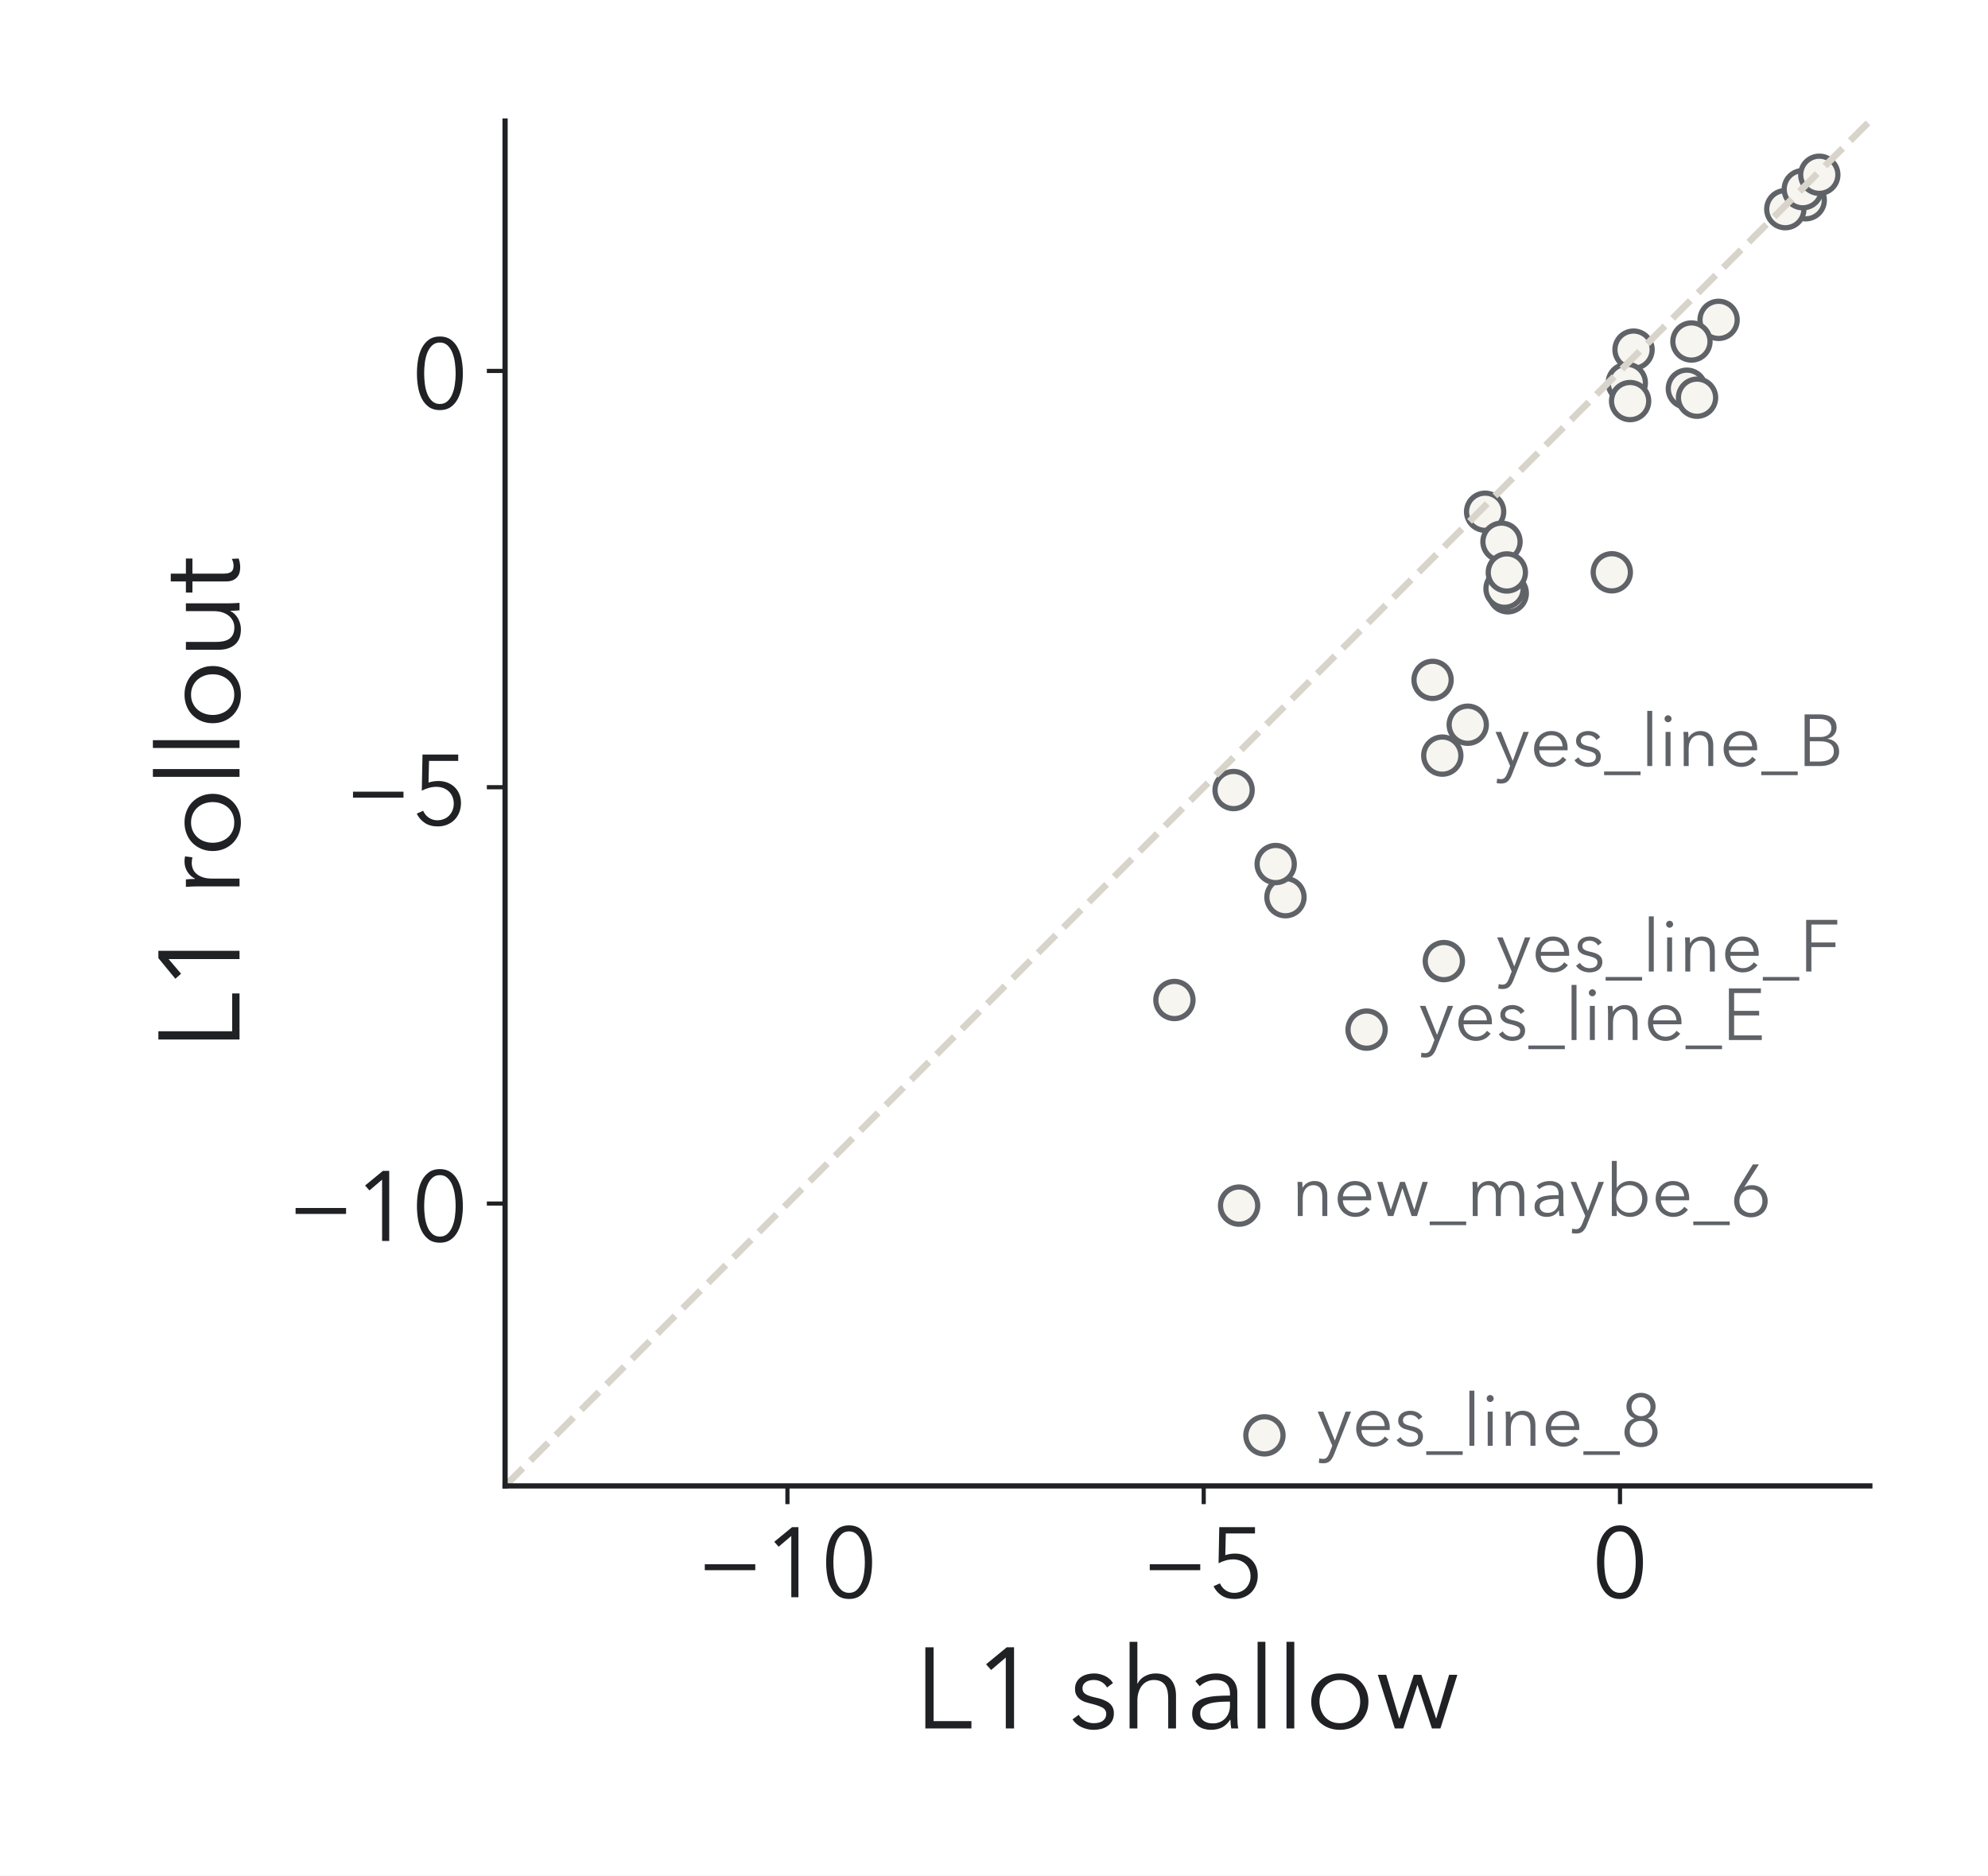
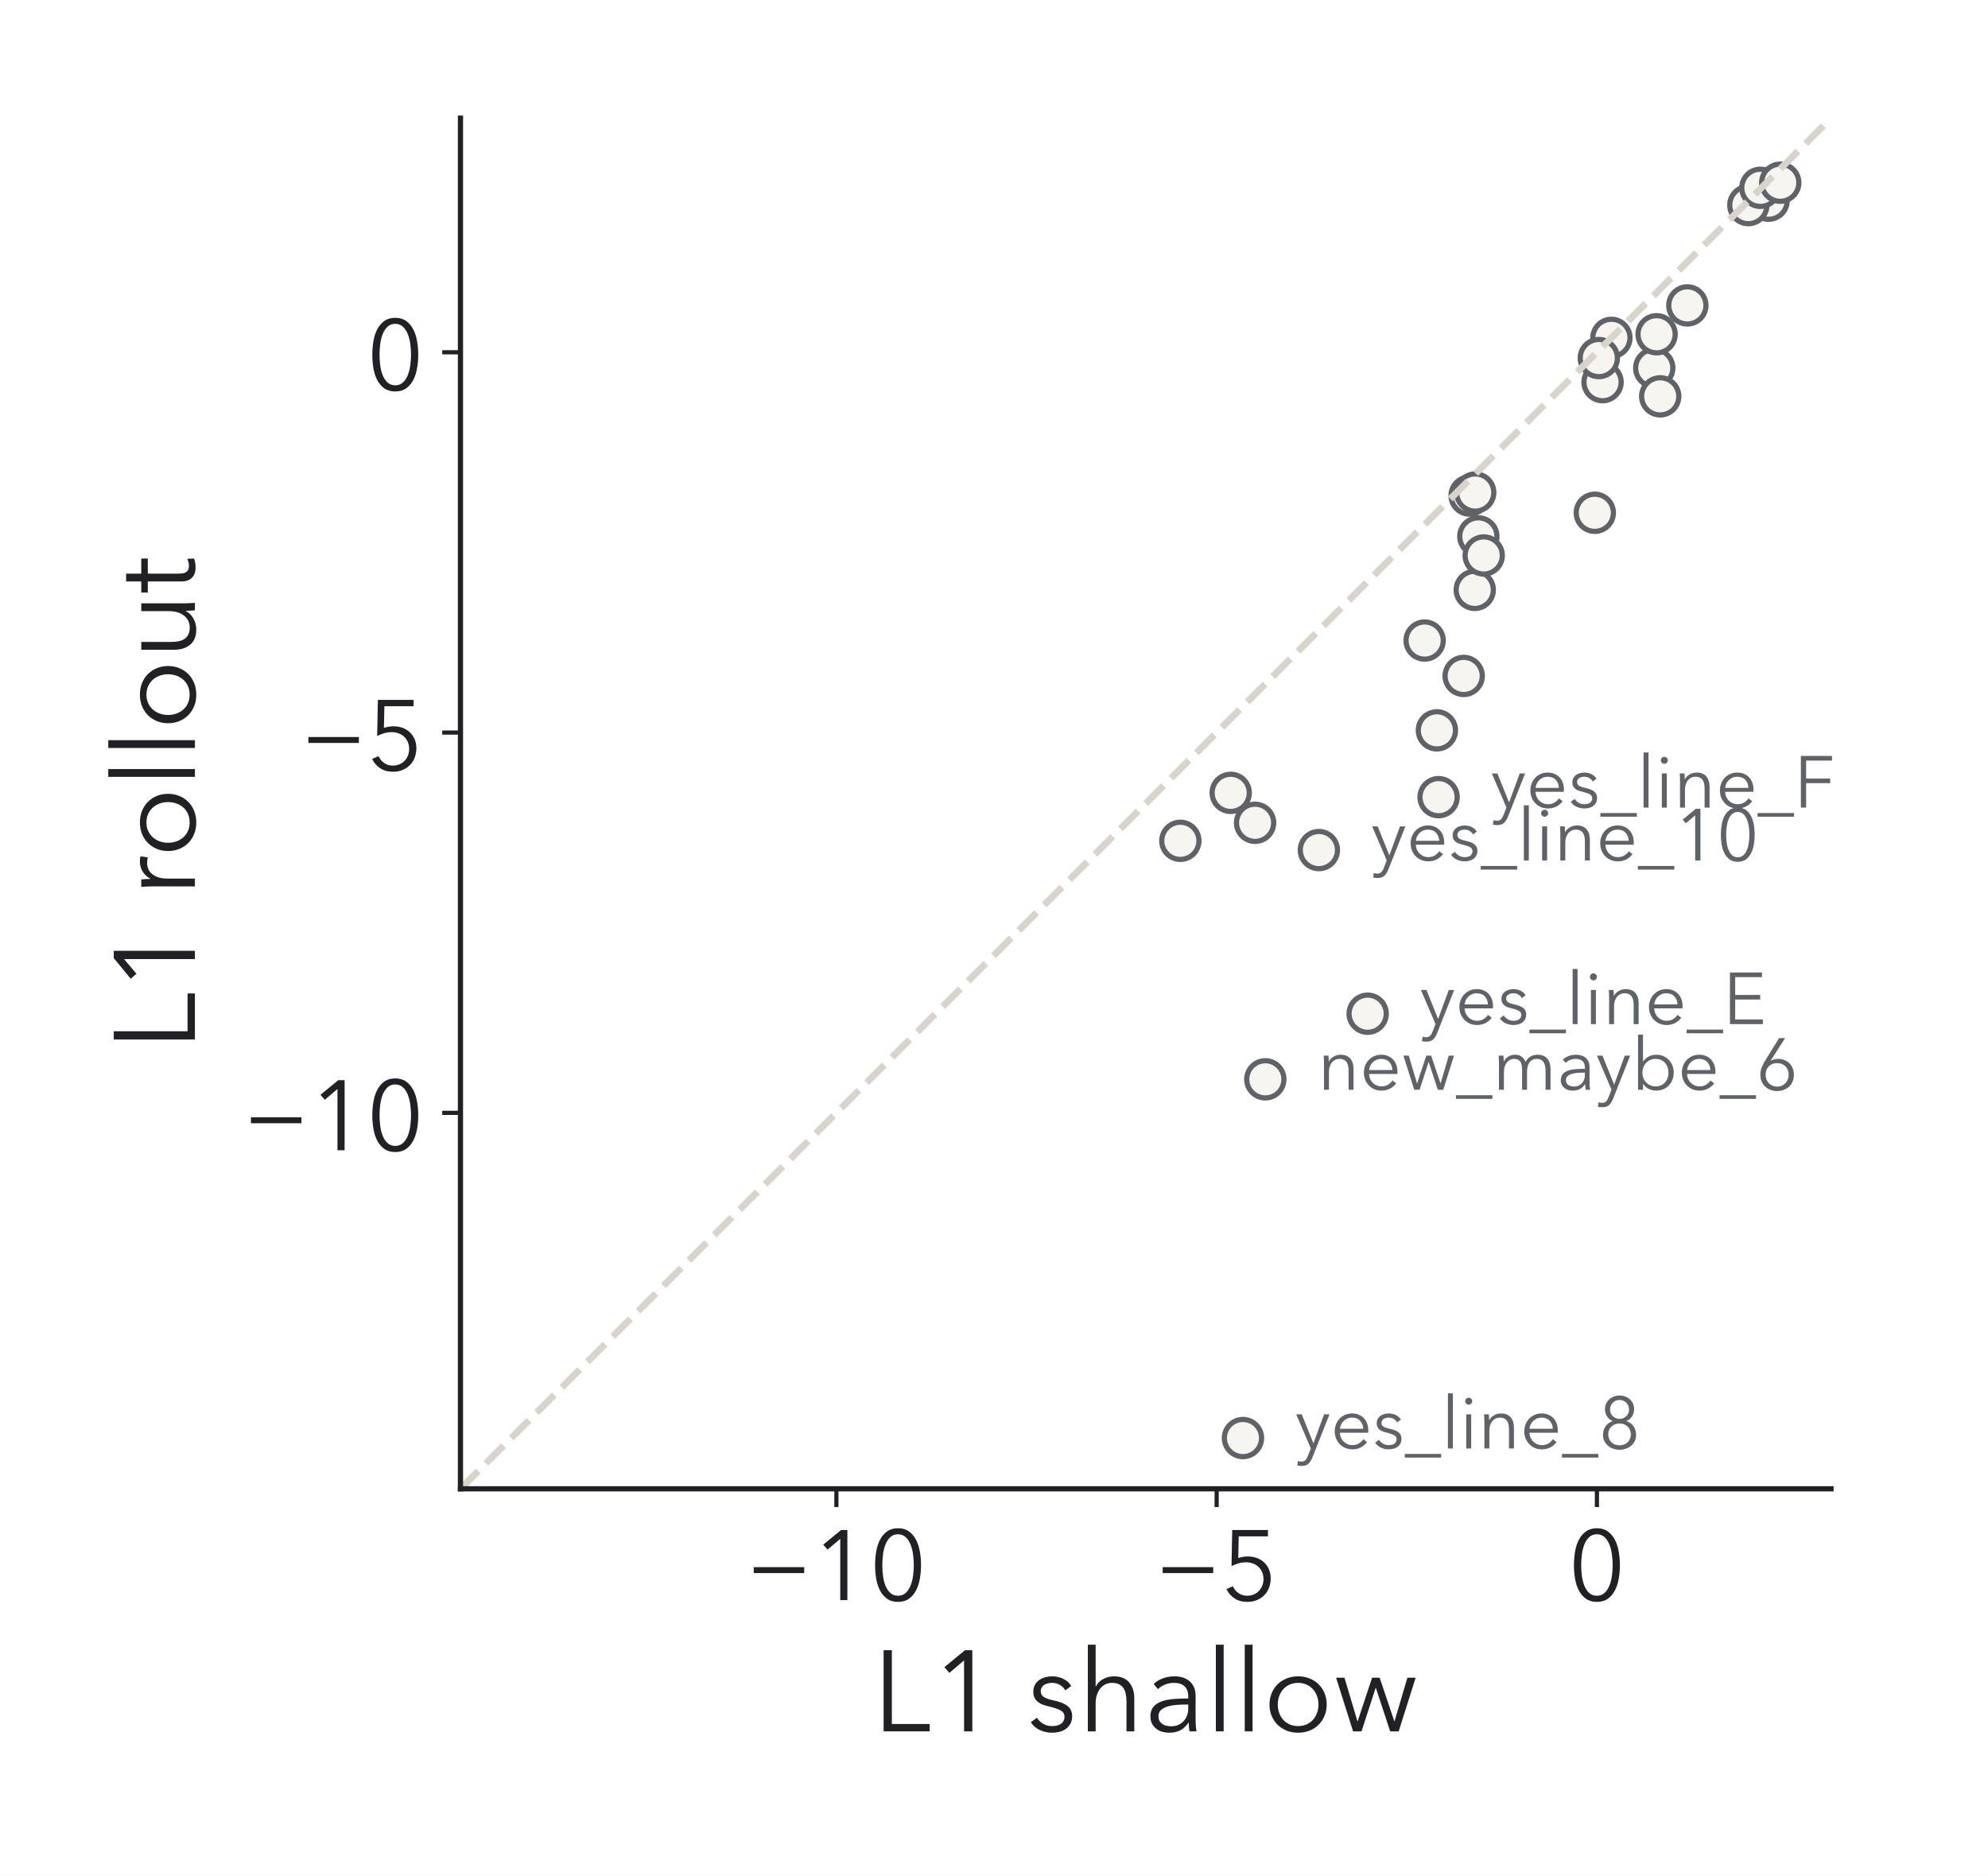
<svg xmlns="http://www.w3.org/2000/svg" xmlns:xlink="http://www.w3.org/1999/xlink" width="381.6pt" height="360pt" viewBox="0 0 381.6 360" version="1.1">
  <defs>
    <style type="text/css">*{stroke-linejoin: round; stroke-linecap: butt}</style>
  </defs>
  <g id="figure_1">
    <g id="patch_1">
      <path d="M 0 360  L 381.6 360  L 381.6 0  L 0 0  z " style="fill: #ffffff" />
    </g>
    <g id="axes_1">
      <g id="patch_2">
-         <path d="M 96.95 285.205  L 358.92 285.205  L 358.92 23.235  L 96.95 23.235  z " style="fill: #ffffff" />
+         <path d="M 88.385 285.76  L 351.465 285.76  L 351.465 22.68  L 88.385 22.68  z " style="fill: #ffffff" />
      </g>
      <g id="PathCollection_1">
        <defs>
-           <path id="m882ef904e4" d="M 0 3.571  C 0.947 3.571 1.855 3.194 2.525 2.525  C 3.194 1.855 3.571 0.947 3.571 0  C 3.571 -0.947 3.194 -1.855 2.525 -2.525  C 1.855 -3.194 0.947 -3.571 0 -3.571  C -0.947 -3.571 -1.855 -3.194 -2.525 -2.525  C -3.194 -1.855 -3.571 -0.947 -3.571 0  C -3.571 0.947 -3.194 1.855 -2.525 2.525  C -1.855 3.194 -0.947 3.571 0 3.571  z " style="stroke: #5f6368" />
+           <path id="mc73a844bcc" d="M 0 3.571  C 0.947 3.571 1.855 3.194 2.525 2.525  C 3.194 1.855 3.571 0.947 3.571 0  C 3.571 -0.947 3.194 -1.855 2.525 -2.525  C 1.855 -3.194 0.947 -3.571 0 -3.571  C -0.947 -3.571 -1.855 -3.194 -2.525 -2.525  C -3.194 -1.855 -3.571 -0.947 -3.571 0  C -3.571 0.947 -3.194 1.855 -2.525 2.525  C -1.855 3.194 -0.947 3.571 0 3.571  z " style="stroke: #5f6368" />
        </defs>
-         <g clip-path="url(#p95c229fa54)">
-           <use xlink:href="#m882ef904e4" x="281.737" y="139.104" style="fill: #f7f5f0; stroke: #5f6368" />
-           <use xlink:href="#m882ef904e4" x="285.07" y="98.221" style="fill: #f7f5f0; stroke: #5f6368" />
-           <use xlink:href="#m882ef904e4" x="289.418" y="113.878" style="fill: #f7f5f0; stroke: #5f6368" />
-           <use xlink:href="#m882ef904e4" x="313.561" y="67.108" style="fill: #f7f5f0; stroke: #5f6368" />
-           <use xlink:href="#m882ef904e4" x="323.799" y="74.612" style="fill: #f7f5f0; stroke: #5f6368" />
-           <use xlink:href="#m882ef904e4" x="325.749" y="76.335" style="fill: #f7f5f0; stroke: #5f6368" />
-           <use xlink:href="#m882ef904e4" x="288.214" y="103.975" style="fill: #f7f5f0; stroke: #5f6368" />
-           <use xlink:href="#m882ef904e4" x="312.267" y="73.484" style="fill: #f7f5f0; stroke: #5f6368" />
-           <use xlink:href="#m882ef904e4" x="309.388" y="109.848" style="fill: #f7f5f0; stroke: #5f6368" />
-           <use xlink:href="#m882ef904e4" x="236.791" y="151.642" style="fill: #f7f5f0; stroke: #5f6368" />
-           <use xlink:href="#m882ef904e4" x="225.432" y="191.941" style="fill: #f7f5f0; stroke: #5f6368" />
-           <use xlink:href="#m882ef904e4" x="237.847" y="231.404" style="fill: #f7f5f0; stroke: #5f6368" />
-           <use xlink:href="#m882ef904e4" x="329.888" y="61.394" style="fill: #f7f5f0; stroke: #5f6368" />
-           <use xlink:href="#m882ef904e4" x="346.612" y="38.435" style="fill: #f7f5f0; stroke: #5f6368" />
-           <use xlink:href="#m882ef904e4" x="324.673" y="65.547" style="fill: #f7f5f0; stroke: #5f6368" />
-           <use xlink:href="#m882ef904e4" x="342.693" y="40.147" style="fill: #f7f5f0; stroke: #5f6368" />
-           <use xlink:href="#m882ef904e4" x="346.048" y="36.316" style="fill: #f7f5f0; stroke: #5f6368" />
-           <use xlink:href="#m882ef904e4" x="349.217" y="33.545" style="fill: #f7f5f0; stroke: #5f6368" />
-           <use xlink:href="#m882ef904e4" x="312.903" y="76.983" style="fill: #f7f5f0; stroke: #5f6368" />
-           <use xlink:href="#m882ef904e4" x="246.745" y="172.207" style="fill: #f7f5f0; stroke: #5f6368" />
-           <use xlink:href="#m882ef904e4" x="274.985" y="130.502" style="fill: #f7f5f0; stroke: #5f6368" />
-           <use xlink:href="#m882ef904e4" x="242.71" y="275.502" style="fill: #f7f5f0; stroke: #5f6368" />
-           <use xlink:href="#m882ef904e4" x="244.871" y="165.843" style="fill: #f7f5f0; stroke: #5f6368" />
-           <use xlink:href="#m882ef904e4" x="276.85" y="145.032" style="fill: #f7f5f0; stroke: #5f6368" />
-           <use xlink:href="#m882ef904e4" x="288.799" y="112.994" style="fill: #f7f5f0; stroke: #5f6368" />
-           <use xlink:href="#m882ef904e4" x="289.24" y="109.877" style="fill: #f7f5f0; stroke: #5f6368" />
-           <use xlink:href="#m882ef904e4" x="262.321" y="197.625" style="fill: #f7f5f0; stroke: #5f6368" />
-           <use xlink:href="#m882ef904e4" x="277.149" y="184.472" style="fill: #f7f5f0; stroke: #5f6368" />
+         <g clip-path="url(#pc29986bd27)">
+           <use xlink:href="#mc73a844bcc" x="280.956" y="129.738" style="fill: #f7f5f0; stroke: #5f6368" />
+           <use xlink:href="#mc73a844bcc" x="282.098" y="95.116" style="fill: #f7f5f0; stroke: #5f6368" />
+           <use xlink:href="#mc73a844bcc" x="283.083" y="113.221" style="fill: #f7f5f0; stroke: #5f6368" />
+           <use xlink:href="#mc73a844bcc" x="309.31" y="64.849" style="fill: #f7f5f0; stroke: #5f6368" />
+           <use xlink:href="#mc73a844bcc" x="317.537" y="70.638" style="fill: #f7f5f0; stroke: #5f6368" />
+           <use xlink:href="#mc73a844bcc" x="318.681" y="76.074" style="fill: #f7f5f0; stroke: #5f6368" />
+           <use xlink:href="#mc73a844bcc" x="283.168" y="94.535" style="fill: #f7f5f0; stroke: #5f6368" />
+           <use xlink:href="#mc73a844bcc" x="307.614" y="73.352" style="fill: #f7f5f0; stroke: #5f6368" />
+           <use xlink:href="#mc73a844bcc" x="306.127" y="98.423" style="fill: #f7f5f0; stroke: #5f6368" />
+           <use xlink:href="#mc73a844bcc" x="236.235" y="152.181" style="fill: #f7f5f0; stroke: #5f6368" />
+           <use xlink:href="#mc73a844bcc" x="226.57" y="161.386" style="fill: #f7f5f0; stroke: #5f6368" />
+           <use xlink:href="#mc73a844bcc" x="242.882" y="207.163" style="fill: #f7f5f0; stroke: #5f6368" />
+           <use xlink:href="#mc73a844bcc" x="323.889" y="58.62" style="fill: #f7f5f0; stroke: #5f6368" />
+           <use xlink:href="#mc73a844bcc" x="339.484" y="38.519" style="fill: #f7f5f0; stroke: #5f6368" />
+           <use xlink:href="#mc73a844bcc" x="317.987" y="64.156" style="fill: #f7f5f0; stroke: #5f6368" />
+           <use xlink:href="#mc73a844bcc" x="335.598" y="39.367" style="fill: #f7f5f0; stroke: #5f6368" />
+           <use xlink:href="#mc73a844bcc" x="337.907" y="36.047" style="fill: #f7f5f0; stroke: #5f6368" />
+           <use xlink:href="#mc73a844bcc" x="341.721" y="35.069" style="fill: #f7f5f0; stroke: #5f6368" />
+           <use xlink:href="#mc73a844bcc" x="306.896" y="68.725" style="fill: #f7f5f0; stroke: #5f6368" />
+           <use xlink:href="#mc73a844bcc" x="253.162" y="163.16" style="fill: #f7f5f0; stroke: #5f6368" />
+           <use xlink:href="#mc73a844bcc" x="273.462" y="122.945" style="fill: #f7f5f0; stroke: #5f6368" />
+           <use xlink:href="#mc73a844bcc" x="238.588" y="276.016" style="fill: #f7f5f0; stroke: #5f6368" />
+           <use xlink:href="#mc73a844bcc" x="240.914" y="157.927" style="fill: #f7f5f0; stroke: #5f6368" />
+           <use xlink:href="#mc73a844bcc" x="275.816" y="140.182" style="fill: #f7f5f0; stroke: #5f6368" />
+           <use xlink:href="#mc73a844bcc" x="283.772" y="102.954" style="fill: #f7f5f0; stroke: #5f6368" />
+           <use xlink:href="#mc73a844bcc" x="284.8" y="106.617" style="fill: #f7f5f0; stroke: #5f6368" />
+           <use xlink:href="#mc73a844bcc" x="262.525" y="194.569" style="fill: #f7f5f0; stroke: #5f6368" />
+           <use xlink:href="#mc73a844bcc" x="276.139" y="153.006" style="fill: #f7f5f0; stroke: #5f6368" />
        </g>
      </g>
      <g id="matplotlib.axis_1">
        <g id="xtick_1">
          <g id="line2d_1">
            <defs>
-               <path id="m3ddf697b9e" d="M 0 0  L 0 3.5  " style="stroke: #202124; stroke-width: 0.8" />
-             </defs>
-             <g>
-               <use xlink:href="#m3ddf697b9e" x="151.151" y="285.205" style="fill: #202124; stroke: #202124; stroke-width: 0.8" />
+               <path id="m807bbcc9d2" d="M 0 0  L 0 3.5  " style="stroke: #202124; stroke-width: 0.8" />
+             </defs>
+             <g>
+               <use xlink:href="#m807bbcc9d2" x="160.546" y="285.76" style="fill: #202124; stroke: #202124; stroke-width: 0.8" />
            </g>
          </g>
          <g id="text_1">
-             <g style="fill: #202124" transform="translate(133.8045 306.5678) scale(0.19 -0.19)">
+             <g style="fill: #202124" transform="translate(143.1993 307.1228) scale(0.19 -0.19)">
              <defs>
                <path id="AvenirNext-Regular-2212" d="M 3763 1747  L 499 1747  L 499 2131  L 3763 2131  L 3763 1747  z " transform="scale(0.015625)" />
                <path id="AvenirNext-Regular-31" d="M 2291 0  L 1830 0  L 1830 3962  L 1011 3264  L 730 3584  L 1882 4531  L 2291 4531  L 2291 0  z " transform="scale(0.015625)" />
                <path id="AvenirNext-Regular-30" d="M 1856 4646  Q 2278 4646 2563 4438  Q 2848 4230 3021 3894  Q 3194 3558 3267 3129  Q 3341 2701 3341 2259  Q 3341 1818 3267 1392  Q 3194 966 3021 630  Q 2848 294 2563 89  Q 2278 -115 1856 -115  Q 1427 -115 1142 89  Q 858 294 685 630  Q 512 966 441 1392  Q 371 1818 371 2259  Q 371 2701 441 3129  Q 512 3558 685 3894  Q 858 4230 1142 4438  Q 1427 4646 1856 4646  z M 1856 4256  Q 1555 4256 1356 4070  Q 1158 3885 1043 3597  Q 928 3309 883 2953  Q 838 2598 838 2259  Q 838 1920 883 1568  Q 928 1216 1043 931  Q 1158 646 1356 464  Q 1555 282 1856 282  Q 2150 282 2348 464  Q 2547 646 2662 931  Q 2778 1216 2826 1568  Q 2874 1920 2874 2259  Q 2874 2598 2826 2953  Q 2778 3309 2662 3597  Q 2547 3885 2348 4070  Q 2150 4256 1856 4256  z " transform="scale(0.015625)" />
              </defs>
              <use xlink:href="#AvenirNext-Regular-2212" />
              <use xlink:href="#AvenirNext-Regular-31" x="66.6" />
              <use xlink:href="#AvenirNext-Regular-30" x="124.6" />
            </g>
          </g>
        </g>
        <g id="xtick_2">
          <g id="line2d_2">
            <g>
-               <use xlink:href="#m3ddf697b9e" x="231.055" y="285.205" style="fill: #202124; stroke: #202124; stroke-width: 0.8" />
+               <use xlink:href="#m807bbcc9d2" x="233.539" y="285.76" style="fill: #202124; stroke: #202124; stroke-width: 0.8" />
            </g>
          </g>
          <g id="text_2">
-             <g style="fill: #202124" transform="translate(219.2187 306.5678) scale(0.19 -0.19)">
+             <g style="fill: #202124" transform="translate(221.7027 307.1228) scale(0.19 -0.19)">
              <defs>
                <path id="AvenirNext-Regular-35" d="M 3040 4122  L 1152 4122  L 1120 2720  Q 1267 2771 1430 2796  Q 1594 2822 1747 2822  Q 2067 2822 2336 2720  Q 2605 2618 2803 2429  Q 3002 2240 3110 1977  Q 3219 1715 3219 1402  Q 3219 1075 3110 796  Q 3002 518 2803 316  Q 2605 115 2326 0  Q 2048 -115 1715 -115  Q 1222 -115 883 109  Q 544 333 358 710  L 774 896  Q 896 614 1142 448  Q 1389 282 1690 282  Q 1920 282 2115 362  Q 2310 442 2451 586  Q 2592 730 2672 928  Q 2752 1126 2752 1357  Q 2752 1606 2665 1808  Q 2579 2010 2428 2150  Q 2278 2291 2073 2368  Q 1869 2445 1626 2445  Q 1382 2445 1142 2377  Q 902 2310 685 2195  L 730 4531  L 3040 4531  L 3040 4122  z " transform="scale(0.015625)" />
              </defs>
              <use xlink:href="#AvenirNext-Regular-2212" />
              <use xlink:href="#AvenirNext-Regular-35" x="66.6" />
            </g>
          </g>
        </g>
        <g id="xtick_3">
          <g id="line2d_3">
            <g>
-               <use xlink:href="#m3ddf697b9e" x="310.959" y="285.205" style="fill: #202124; stroke: #202124; stroke-width: 0.8" />
+               <use xlink:href="#m807bbcc9d2" x="306.533" y="285.76" style="fill: #202124; stroke: #202124; stroke-width: 0.8" />
            </g>
          </g>
          <g id="text_3">
-             <g style="fill: #202124" transform="translate(305.4493 306.5678) scale(0.19 -0.19)">
+             <g style="fill: #202124" transform="translate(301.0226 307.1228) scale(0.19 -0.19)">
              <use xlink:href="#AvenirNext-Regular-30" />
            </g>
          </g>
        </g>
        <g id="text_4">
-           <g style="fill: #202124" transform="translate(175.5527 331.7584) scale(0.22 -0.22)">
+           <g style="fill: #202124" transform="translate(167.5427 332.3134) scale(0.22 -0.22)">
            <defs>
              <path id="AvenirNext-Regular-4c" d="M 1062 410  L 3174 410  L 3174 0  L 602 0  L 602 4531  L 1062 4531  L 1062 410  z " transform="scale(0.015625)" />
              <path id="AvenirNext-Regular-20" transform="scale(0.015625)" />
              <path id="AvenirNext-Regular-73" d="M 2170 2285  Q 2074 2470 1878 2588  Q 1683 2707 1434 2707  Q 1318 2707 1203 2681  Q 1088 2656 998 2598  Q 909 2541 854 2451  Q 800 2362 800 2240  Q 800 2029 973 1917  Q 1146 1805 1517 1728  Q 2048 1619 2301 1411  Q 2554 1203 2554 851  Q 2554 595 2454 419  Q 2355 243 2195 131  Q 2035 19 1833 -29  Q 1632 -77 1427 -77  Q 1088 -77 768 64  Q 448 205 243 506  L 589 762  Q 704 563 928 428  Q 1152 294 1421 294  Q 1562 294 1690 320  Q 1818 346 1914 410  Q 2010 474 2067 573  Q 2125 672 2125 819  Q 2125 1056 1897 1174  Q 1670 1293 1242 1395  Q 1107 1427 956 1475  Q 806 1523 678 1616  Q 550 1709 467 1849  Q 384 1990 384 2202  Q 384 2432 473 2595  Q 563 2758 713 2864  Q 864 2970 1056 3021  Q 1248 3072 1453 3072  Q 1766 3072 2060 2931  Q 2355 2790 2502 2534  L 2170 2285  z " transform="scale(0.015625)" />
              <path id="AvenirNext-Regular-68" d="M 1037 2502  Q 1158 2765 1440 2918  Q 1722 3072 2042 3072  Q 2611 3072 2896 2733  Q 3181 2394 3181 1837  L 3181 0  L 2746 0  L 2746 1658  Q 2746 1894 2707 2086  Q 2669 2278 2576 2416  Q 2483 2554 2326 2630  Q 2170 2707 1933 2707  Q 1760 2707 1597 2636  Q 1434 2566 1306 2422  Q 1178 2278 1101 2057  Q 1024 1837 1024 1536  L 1024 0  L 589 0  L 589 4838  L 1024 4838  L 1024 2502  L 1037 2502  z " transform="scale(0.015625)" />
              <path id="AvenirNext-Regular-61" d="M 2464 1933  Q 2464 2323 2259 2515  Q 2054 2707 1664 2707  Q 1395 2707 1164 2611  Q 934 2515 774 2355  L 531 2643  Q 717 2829 1021 2950  Q 1325 3072 1709 3072  Q 1952 3072 2163 3005  Q 2374 2938 2534 2803  Q 2694 2669 2784 2464  Q 2874 2259 2874 1984  L 2874 672  Q 2874 499 2886 313  Q 2899 128 2925 0  L 2534 0  Q 2515 109 2502 237  Q 2490 365 2490 486  L 2477 486  Q 2272 186 2013 54  Q 1754 -77 1389 -77  Q 1216 -77 1033 -29  Q 851 19 700 128  Q 550 237 451 409  Q 352 582 352 832  Q 352 1178 528 1379  Q 704 1581 998 1680  Q 1293 1779 1673 1808  Q 2054 1837 2464 1837  L 2464 1933  z M 2336 1498  Q 2067 1498 1795 1475  Q 1523 1453 1302 1385  Q 1082 1318 941 1190  Q 800 1062 800 851  Q 800 691 861 582  Q 922 474 1024 406  Q 1126 339 1251 310  Q 1376 282 1504 282  Q 1734 282 1913 362  Q 2093 442 2214 579  Q 2336 717 2400 896  Q 2464 1075 2464 1274  L 2464 1498  L 2336 1498  z " transform="scale(0.015625)" />
              <path id="AvenirNext-Regular-6c" d="M 1024 0  L 589 0  L 589 4838  L 1024 4838  L 1024 0  z " transform="scale(0.015625)" />
              <path id="AvenirNext-Regular-6f" d="M 3552 1498  Q 3552 1158 3433 870  Q 3315 582 3104 371  Q 2893 160 2598 41  Q 2304 -77 1952 -77  Q 1606 -77 1312 41  Q 1018 160 806 371  Q 595 582 476 870  Q 358 1158 358 1498  Q 358 1837 476 2125  Q 595 2413 806 2624  Q 1018 2835 1312 2953  Q 1606 3072 1952 3072  Q 2304 3072 2598 2953  Q 2893 2835 3104 2624  Q 3315 2413 3433 2125  Q 3552 1837 3552 1498  z M 3091 1498  Q 3091 1747 3011 1968  Q 2931 2189 2784 2352  Q 2637 2515 2425 2611  Q 2214 2707 1952 2707  Q 1690 2707 1482 2611  Q 1274 2515 1126 2352  Q 979 2189 899 1968  Q 819 1747 819 1498  Q 819 1248 899 1027  Q 979 806 1126 643  Q 1274 480 1482 387  Q 1690 294 1952 294  Q 2214 294 2425 387  Q 2637 480 2784 643  Q 2931 806 3011 1027  Q 3091 1248 3091 1498  z " transform="scale(0.015625)" />
              <path id="AvenirNext-Regular-77" d="M 634 2995  L 1357 563  L 1370 563  L 2176 2995  L 2598 2995  L 3418 563  L 3430 563  L 4147 2995  L 4608 2995  L 3661 0  L 3187 0  L 2387 2426  L 2374 2426  L 1587 0  L 1114 0  L 166 2995  L 634 2995  z " transform="scale(0.015625)" />
            </defs>
            <use xlink:href="#AvenirNext-Regular-4c" />
            <use xlink:href="#AvenirNext-Regular-31" x="51" />
            <use xlink:href="#AvenirNext-Regular-20" x="109" />
            <use xlink:href="#AvenirNext-Regular-73" x="134" />
            <use xlink:href="#AvenirNext-Regular-68" x="178.4" />
            <use xlink:href="#AvenirNext-Regular-61" x="236.7" />
            <use xlink:href="#AvenirNext-Regular-6c" x="290.1" />
            <use xlink:href="#AvenirNext-Regular-6c" x="315.3" />
            <use xlink:href="#AvenirNext-Regular-6f" x="340.5" />
            <use xlink:href="#AvenirNext-Regular-77" x="401.6" />
          </g>
        </g>
      </g>
      <g id="matplotlib.axis_2">
        <g id="ytick_1">
          <g id="line2d_4">
            <defs>
-               <path id="m1cb09428cc" d="M 0 0  L -3.5 0  " style="stroke: #202124; stroke-width: 0.8" />
-             </defs>
-             <g>
-               <use xlink:href="#m1cb09428cc" x="96.95" y="231.004" style="fill: #202124; stroke: #202124; stroke-width: 0.8" />
+               <path id="m5bc259e16b" d="M 0 0  L -3.5 0  " style="stroke: #202124; stroke-width: 0.8" />
+             </defs>
+             <g>
+               <use xlink:href="#m5bc259e16b" x="88.385" y="213.599" style="fill: #202124; stroke: #202124; stroke-width: 0.8" />
            </g>
          </g>
          <g id="text_5">
-             <g style="fill: #202124" transform="translate(55.25719 238.1855) scale(0.19 -0.19)">
+             <g style="fill: #202124" transform="translate(46.69219 220.7807) scale(0.19 -0.19)">
              <use xlink:href="#AvenirNext-Regular-2212" />
              <use xlink:href="#AvenirNext-Regular-31" x="66.6" />
              <use xlink:href="#AvenirNext-Regular-30" x="124.6" />
            </g>
          </g>
        </g>
        <g id="ytick_2">
          <g id="line2d_5">
            <g>
-               <use xlink:href="#m1cb09428cc" x="96.95" y="151.1" style="fill: #202124; stroke: #202124; stroke-width: 0.8" />
+               <use xlink:href="#m5bc259e16b" x="88.385" y="140.606" style="fill: #202124; stroke: #202124; stroke-width: 0.8" />
            </g>
          </g>
          <g id="text_6">
-             <g style="fill: #202124" transform="translate(66.27719 158.2813) scale(0.19 -0.19)">
+             <g style="fill: #202124" transform="translate(57.71219 147.7873) scale(0.19 -0.19)">
              <use xlink:href="#AvenirNext-Regular-2212" />
              <use xlink:href="#AvenirNext-Regular-35" x="66.6" />
            </g>
          </g>
        </g>
        <g id="ytick_3">
          <g id="line2d_6">
            <g>
-               <use xlink:href="#m1cb09428cc" x="96.95" y="71.196" style="fill: #202124; stroke: #202124; stroke-width: 0.8" />
+               <use xlink:href="#m5bc259e16b" x="88.385" y="67.612" style="fill: #202124; stroke: #202124; stroke-width: 0.8" />
            </g>
          </g>
          <g id="text_7">
-             <g style="fill: #202124" transform="translate(78.93 78.37712) scale(0.19 -0.19)">
+             <g style="fill: #202124" transform="translate(70.365 74.7938) scale(0.19 -0.19)">
              <use xlink:href="#AvenirNext-Regular-30" />
            </g>
          </g>
        </g>
        <g id="text_8">
-           <g style="fill: #202124" transform="translate(45.97719 201.5905) rotate(-90) scale(0.22 -0.22)">
+           <g style="fill: #202124" transform="translate(37.41219 201.5905) rotate(-90) scale(0.22 -0.22)">
            <defs>
              <path id="AvenirNext-Regular-72" d="M 576 2336  Q 576 2458 569 2650  Q 563 2842 550 2995  L 966 2995  Q 979 2874 985 2726  Q 992 2579 992 2483  L 1005 2483  Q 1133 2746 1389 2909  Q 1645 3072 1965 3072  Q 2048 3072 2115 3065  Q 2182 3059 2253 3040  L 2195 2630  Q 2157 2643 2067 2656  Q 1978 2669 1888 2669  Q 1715 2669 1555 2605  Q 1395 2541 1276 2403  Q 1158 2266 1084 2051  Q 1011 1837 1011 1536  L 1011 0  L 576 0  L 576 2336  L 576 2336  z " transform="scale(0.015625)" />
              <path id="AvenirNext-Regular-75" d="M 2752 0  Q 2739 122 2732 269  Q 2726 416 2726 512  L 2714 512  Q 2586 250 2298 86  Q 2010 -77 1690 -77  Q 1120 -77 835 262  Q 550 602 550 1158  L 550 2995  L 986 2995  L 986 1338  Q 986 1101 1024 909  Q 1062 717 1155 579  Q 1248 442 1405 365  Q 1562 288 1798 288  Q 1971 288 2134 358  Q 2298 429 2426 573  Q 2554 717 2630 937  Q 2707 1158 2707 1459  L 2707 2995  L 3142 2995  L 3142 659  Q 3142 538 3148 346  Q 3155 154 3168 0  L 2752 0  z " transform="scale(0.015625)" />
              <path id="AvenirNext-Regular-74" d="M 1926 2630  L 1082 2630  L 1082 883  Q 1082 717 1114 608  Q 1146 499 1206 438  Q 1267 378 1350 355  Q 1434 333 1530 333  Q 1619 333 1718 358  Q 1818 384 1907 429  L 1926 51  Q 1811 6 1686 -16  Q 1562 -38 1414 -38  Q 1293 -38 1158 -6  Q 1024 26 909 115  Q 794 205 720 358  Q 646 512 646 762  L 646 2630  L 26 2630  L 26 2995  L 646 2995  L 646 3840  L 1082 3840  L 1082 2995  L 1926 2995  L 1926 2630  z " transform="scale(0.015625)" />
            </defs>
            <use xlink:href="#AvenirNext-Regular-4c" />
            <use xlink:href="#AvenirNext-Regular-31" x="51" />
            <use xlink:href="#AvenirNext-Regular-20" x="109" />
            <use xlink:href="#AvenirNext-Regular-72" x="134" />
            <use xlink:href="#AvenirNext-Regular-6f" x="168.25" />
            <use xlink:href="#AvenirNext-Regular-6c" x="229.35" />
            <use xlink:href="#AvenirNext-Regular-6c" x="254.55" />
            <use xlink:href="#AvenirNext-Regular-6f" x="279.75" />
            <use xlink:href="#AvenirNext-Regular-75" x="340.85" />
            <use xlink:href="#AvenirNext-Regular-74" x="398.95" />
          </g>
        </g>
      </g>
      <g id="line2d_7">
-         <path d="M 96.95 285.205  L 358.92 23.235  " clip-path="url(#p95c229fa54)" style="fill: none; stroke-dasharray: 4.81,2.08; stroke-dashoffset: 0; stroke: #d8d4cc; stroke-width: 1.3" />
+         <path d="M 88.385 285.76  L 351.465 22.68  " clip-path="url(#pc29986bd27)" style="fill: none; stroke-dasharray: 4.81,2.08; stroke-dashoffset: 0; stroke: #d8d4cc; stroke-width: 1.3" />
      </g>
      <g id="patch_3">
-         <path d="M 96.95 285.205  L 96.95 23.235  " style="fill: none; stroke: #202124; stroke-linejoin: miter; stroke-linecap: square" />
+         <path d="M 88.385 285.76  L 88.385 22.68  " style="fill: none; stroke: #202124; stroke-linejoin: miter; stroke-linecap: square" />
      </g>
      <g id="patch_4">
-         <path d="M 96.95 285.205  L 358.92 285.205  " style="fill: none; stroke: #202124; stroke-linejoin: miter; stroke-linecap: square" />
+         <path d="M 88.385 285.76  L 351.465 285.76  " style="fill: none; stroke: #202124; stroke-linejoin: miter; stroke-linecap: square" />
      </g>
      <g id="text_9">
-         <g style="fill: #5f6368" transform="translate(252.7101 277.5024) scale(0.14 -0.14)">
+         <g style="fill: #5f6368" transform="translate(248.5883 278.0163) scale(0.14 -0.14)">
          <defs>
            <path id="AvenirNext-Regular-79" d="M 1606 467  L 1619 467  L 2547 2995  L 3021 2995  L 1530 -774  Q 1395 -1120 1187 -1328  Q 979 -1536 589 -1536  Q 390 -1536 198 -1498  L 243 -1101  Q 397 -1152 563 -1152  Q 787 -1152 915 -1014  Q 1043 -877 1139 -621  L 1382 6  L 102 2995  L 589 2995  L 1606 467  z " transform="scale(0.015625)" />
            <path id="AvenirNext-Regular-65" d="M 2861 1728  Q 2842 2150 2589 2428  Q 2336 2707 1869 2707  Q 1651 2707 1465 2627  Q 1280 2547 1139 2409  Q 998 2272 915 2096  Q 832 1920 819 1728  L 2861 1728  z M 3302 1587  Q 3302 1542 3302 1491  Q 3302 1440 3296 1382  L 813 1382  Q 819 1158 902 960  Q 986 762 1133 614  Q 1280 467 1478 380  Q 1677 294 1907 294  Q 2246 294 2492 451  Q 2739 608 2867 813  L 3194 557  Q 2925 218 2601 70  Q 2278 -77 1907 -77  Q 1574 -77 1289 41  Q 1005 160 800 371  Q 595 582 476 870  Q 358 1158 358 1498  Q 358 1837 473 2125  Q 589 2413 793 2624  Q 998 2835 1273 2953  Q 1549 3072 1869 3072  Q 2221 3072 2489 2953  Q 2758 2835 2937 2633  Q 3117 2432 3209 2163  Q 3302 1894 3302 1587  z " transform="scale(0.015625)" />
            <path id="AvenirNext-Regular-5f" d="M 0 -480  L 3200 -480  L 3200 -800  L 0 -800  L 0 -480  z " transform="scale(0.015625)" />
            <path id="AvenirNext-Regular-69" d="M 1018 0  L 582 0  L 582 2995  L 1018 2995  L 1018 0  z M 1107 4147  Q 1107 4013 1011 3926  Q 915 3840 800 3840  Q 685 3840 589 3926  Q 493 4013 493 4147  Q 493 4282 589 4368  Q 685 4454 800 4454  Q 915 4454 1011 4368  Q 1107 4282 1107 4147  z " transform="scale(0.015625)" />
            <path id="AvenirNext-Regular-6e" d="M 966 2995  Q 979 2874 985 2726  Q 992 2579 992 2483  L 1005 2483  Q 1133 2746 1421 2909  Q 1709 3072 2029 3072  Q 2598 3072 2883 2733  Q 3168 2394 3168 1837  L 3168 0  L 2733 0  L 2733 1658  Q 2733 1894 2694 2086  Q 2656 2278 2563 2416  Q 2470 2554 2313 2630  Q 2157 2707 1920 2707  Q 1747 2707 1584 2636  Q 1421 2566 1293 2422  Q 1165 2278 1088 2057  Q 1011 1837 1011 1536  L 1011 0  L 576 0  L 576 2336  Q 576 2458 569 2650  Q 563 2842 550 2995  L 966 2995  z " transform="scale(0.015625)" />
            <path id="AvenirNext-Regular-38" d="M 2451 2400  Q 2822 2291 3065 1971  Q 3309 1651 3309 1190  Q 3309 890 3190 650  Q 3072 410 2873 240  Q 2675 70 2409 -22  Q 2144 -115 1856 -115  Q 1568 -115 1302 -22  Q 1037 70 838 240  Q 640 410 521 650  Q 403 890 403 1190  Q 403 1421 467 1616  Q 531 1811 646 1968  Q 762 2125 918 2233  Q 1075 2342 1261 2400  L 1261 2413  Q 1107 2464 982 2563  Q 858 2662 768 2800  Q 678 2938 627 3101  Q 576 3264 576 3437  Q 576 3712 678 3936  Q 781 4160 957 4317  Q 1133 4474 1363 4560  Q 1594 4646 1856 4646  Q 2112 4646 2345 4560  Q 2579 4474 2755 4317  Q 2931 4160 3033 3936  Q 3136 3712 3136 3437  Q 3136 3264 3085 3101  Q 3034 2938 2944 2800  Q 2854 2662 2729 2563  Q 2605 2464 2451 2413  L 2451 2400  z M 1024 3411  Q 1024 3232 1088 3085  Q 1152 2938 1267 2829  Q 1382 2720 1532 2659  Q 1683 2598 1856 2598  Q 2029 2598 2179 2659  Q 2330 2720 2445 2829  Q 2560 2938 2624 3085  Q 2688 3232 2688 3411  Q 2688 3590 2624 3747  Q 2560 3904 2448 4016  Q 2336 4128 2185 4192  Q 2035 4256 1856 4256  Q 1677 4256 1526 4192  Q 1376 4128 1264 4016  Q 1152 3904 1088 3747  Q 1024 3590 1024 3411  z M 864 1242  Q 864 1037 934 857  Q 1005 678 1136 550  Q 1267 422 1449 348  Q 1632 275 1856 275  Q 2080 275 2262 348  Q 2445 422 2576 550  Q 2707 678 2777 857  Q 2848 1037 2848 1242  Q 2848 1446 2777 1619  Q 2707 1792 2576 1920  Q 2445 2048 2262 2118  Q 2080 2189 1856 2189  Q 1632 2189 1449 2118  Q 1267 2048 1136 1920  Q 1005 1792 934 1619  Q 864 1446 864 1242  z " transform="scale(0.015625)" />
          </defs>
          <use xlink:href="#AvenirNext-Regular-79" />
          <use xlink:href="#AvenirNext-Regular-65" x="48.8" />
          <use xlink:href="#AvenirNext-Regular-73" x="106" />
          <use xlink:href="#AvenirNext-Regular-5f" x="150.4" />
          <use xlink:href="#AvenirNext-Regular-6c" x="200.4" />
          <use xlink:href="#AvenirNext-Regular-69" x="225.6" />
          <use xlink:href="#AvenirNext-Regular-6e" x="250.6" />
          <use xlink:href="#AvenirNext-Regular-65" x="308.7" />
          <use xlink:href="#AvenirNext-Regular-5f" x="365.9" />
          <use xlink:href="#AvenirNext-Regular-38" x="415.9" />
        </g>
      </g>
      <g id="text_10">
-         <g style="fill: #5f6368" transform="translate(247.847 233.4036) scale(0.14 -0.14)">
+         <g style="fill: #5f6368" transform="translate(272.5246 196.5692) scale(0.14 -0.14)">
+           <defs>
+             <path id="AvenirNext-Regular-45" d="M 1062 410  L 3488 410  L 3488 0  L 602 0  L 602 4531  L 3411 4531  L 3411 4122  L 1062 4122  L 1062 2560  L 3258 2560  L 3258 2157  L 1062 2157  L 1062 410  z " transform="scale(0.015625)" />
+           </defs>
+           <use xlink:href="#AvenirNext-Regular-79" />
+           <use xlink:href="#AvenirNext-Regular-65" x="48.8" />
+           <use xlink:href="#AvenirNext-Regular-73" x="106" />
+           <use xlink:href="#AvenirNext-Regular-5f" x="150.4" />
+           <use xlink:href="#AvenirNext-Regular-6c" x="200.4" />
+           <use xlink:href="#AvenirNext-Regular-69" x="225.6" />
+           <use xlink:href="#AvenirNext-Regular-6e" x="250.6" />
+           <use xlink:href="#AvenirNext-Regular-65" x="308.7" />
+           <use xlink:href="#AvenirNext-Regular-5f" x="365.9" />
+           <use xlink:href="#AvenirNext-Regular-45" x="415.9" />
+         </g>
+       </g>
+       <g id="text_11">
+         <g style="fill: #5f6368" transform="translate(252.8823 209.1627) scale(0.14 -0.14)">
          <defs>
            <path id="AvenirNext-Regular-6d" d="M 1005 2483  Q 1133 2746 1398 2909  Q 1664 3072 1990 3072  Q 2112 3072 2243 3046  Q 2374 3021 2499 2947  Q 2624 2874 2729 2752  Q 2835 2630 2912 2438  Q 3066 2746 3331 2909  Q 3597 3072 3962 3072  Q 4531 3072 4816 2733  Q 5101 2394 5101 1837  L 5101 0  L 4666 0  L 4666 1658  Q 4666 2131 4490 2419  Q 4314 2707 3891 2707  Q 3654 2707 3491 2611  Q 3328 2515 3229 2358  Q 3130 2202 3085 2003  Q 3040 1805 3040 1594  L 3040 0  L 2605 0  L 2605 1747  Q 2605 1965 2573 2144  Q 2541 2323 2461 2448  Q 2381 2573 2240 2640  Q 2099 2707 1882 2707  Q 1728 2707 1571 2636  Q 1414 2566 1289 2422  Q 1165 2278 1088 2057  Q 1011 1837 1011 1536  L 1011 0  L 576 0  L 576 2336  Q 576 2458 569 2650  Q 563 2842 550 2995  L 966 2995  Q 979 2874 985 2726  Q 992 2579 992 2483  L 1005 2483  L 1005 2483  z " transform="scale(0.015625)" />
            <path id="AvenirNext-Regular-62" d="M 1024 506  L 1024 0  L 589 0  L 589 4838  L 1024 4838  L 1024 2477  L 1037 2477  Q 1229 2771 1536 2921  Q 1843 3072 2170 3072  Q 2522 3072 2806 2950  Q 3091 2829 3292 2617  Q 3494 2406 3606 2118  Q 3718 1830 3718 1498  Q 3718 1165 3606 877  Q 3494 589 3292 377  Q 3091 166 2806 44  Q 2522 -77 2170 -77  Q 1843 -77 1536 70  Q 1229 218 1037 506  L 1024 506  z M 3258 1498  Q 3258 1747 3181 1968  Q 3104 2189 2960 2352  Q 2816 2515 2605 2611  Q 2394 2707 2125 2707  Q 1875 2707 1664 2614  Q 1453 2522 1299 2358  Q 1146 2195 1059 1974  Q 973 1754 973 1498  Q 973 1242 1059 1021  Q 1146 800 1299 640  Q 1453 480 1664 387  Q 1875 294 2125 294  Q 2394 294 2605 387  Q 2816 480 2960 643  Q 3104 806 3181 1027  Q 3258 1248 3258 1498  z " transform="scale(0.015625)" />
            <path id="AvenirNext-Regular-36" d="M 1286 2554  L 1299 2541  Q 1402 2618 1587 2662  Q 1773 2707 1946 2707  Q 2240 2707 2493 2604  Q 2746 2502 2931 2320  Q 3117 2138 3222 1878  Q 3328 1619 3328 1312  Q 3328 992 3219 729  Q 3110 467 2912 281  Q 2714 96 2445 -9  Q 2176 -115 1856 -115  Q 1536 -115 1267 -9  Q 998 96 800 281  Q 602 467 493 729  Q 384 992 384 1312  Q 384 1664 505 1965  Q 627 2266 794 2541  L 2029 4531  L 2560 4531  L 1286 2554  z M 845 1312  Q 845 1088 918 899  Q 992 710 1126 572  Q 1261 435 1446 355  Q 1632 275 1856 275  Q 2080 275 2265 355  Q 2451 435 2585 572  Q 2720 710 2793 899  Q 2867 1088 2867 1312  Q 2867 1530 2796 1718  Q 2726 1907 2595 2044  Q 2464 2182 2275 2259  Q 2086 2336 1856 2336  Q 1626 2336 1437 2259  Q 1248 2182 1117 2044  Q 986 1907 915 1718  Q 845 1530 845 1312  z " transform="scale(0.015625)" />
          </defs>
          <use xlink:href="#AvenirNext-Regular-6e" />
          <use xlink:href="#AvenirNext-Regular-65" x="58.1" />
          <use xlink:href="#AvenirNext-Regular-77" x="115.3" />
          <use xlink:href="#AvenirNext-Regular-5f" x="189.9" />
          <use xlink:href="#AvenirNext-Regular-6d" x="239.9" />
          <use xlink:href="#AvenirNext-Regular-61" x="328.2" />
          <use xlink:href="#AvenirNext-Regular-79" x="381.6" />
          <use xlink:href="#AvenirNext-Regular-62" x="430.4" />
          <use xlink:href="#AvenirNext-Regular-65" x="494.1" />
          <use xlink:href="#AvenirNext-Regular-5f" x="551.3" />
          <use xlink:href="#AvenirNext-Regular-36" x="601.3" />
        </g>
      </g>
-       <g id="text_11">
-         <g style="fill: #5f6368" transform="translate(287.1489 186.4716) scale(0.14 -0.14)">
+       <g id="text_12">
+         <g style="fill: #5f6368" transform="translate(286.1387 155.0062) scale(0.14 -0.14)">
          <defs>
            <path id="AvenirNext-Regular-46" d="M 1062 0  L 602 0  L 602 4531  L 3334 4531  L 3334 4122  L 1062 4122  L 1062 2547  L 3174 2547  L 3174 2144  L 1062 2144  L 1062 0  z " transform="scale(0.015625)" />
          </defs>
          <use xlink:href="#AvenirNext-Regular-79" />
          <use xlink:href="#AvenirNext-Regular-65" x="48.8" />
          <use xlink:href="#AvenirNext-Regular-73" x="106" />
          <use xlink:href="#AvenirNext-Regular-5f" x="150.4" />
          <use xlink:href="#AvenirNext-Regular-6c" x="200.4" />
          <use xlink:href="#AvenirNext-Regular-69" x="225.6" />
          <use xlink:href="#AvenirNext-Regular-6e" x="250.6" />
          <use xlink:href="#AvenirNext-Regular-65" x="308.7" />
          <use xlink:href="#AvenirNext-Regular-5f" x="365.9" />
          <use xlink:href="#AvenirNext-Regular-46" x="415.9" />
        </g>
      </g>
-       <g id="text_12">
-         <g style="fill: #5f6368" transform="translate(272.3208 199.6247) scale(0.14 -0.14)">
-           <defs>
-             <path id="AvenirNext-Regular-45" d="M 1062 410  L 3488 410  L 3488 0  L 602 0  L 602 4531  L 3411 4531  L 3411 4122  L 1062 4122  L 1062 2560  L 3258 2560  L 3258 2157  L 1062 2157  L 1062 410  z " transform="scale(0.015625)" />
-           </defs>
-           <use xlink:href="#AvenirNext-Regular-79" />
-           <use xlink:href="#AvenirNext-Regular-65" x="48.8" />
-           <use xlink:href="#AvenirNext-Regular-73" x="106" />
-           <use xlink:href="#AvenirNext-Regular-5f" x="150.4" />
-           <use xlink:href="#AvenirNext-Regular-6c" x="200.4" />
-           <use xlink:href="#AvenirNext-Regular-69" x="225.6" />
-           <use xlink:href="#AvenirNext-Regular-6e" x="250.6" />
-           <use xlink:href="#AvenirNext-Regular-65" x="308.7" />
-           <use xlink:href="#AvenirNext-Regular-5f" x="365.9" />
-           <use xlink:href="#AvenirNext-Regular-45" x="415.9" />
-         </g>
-       </g>
      <g id="text_13">
-         <g style="fill: #5f6368" transform="translate(286.8502 147.0322) scale(0.14 -0.14)">
-           <defs>
-             <path id="AvenirNext-Regular-42" d="M 602 4531  L 1952 4531  Q 2208 4531 2470 4476  Q 2733 4422 2941 4291  Q 3149 4160 3280 3936  Q 3411 3712 3411 3373  Q 3411 3014 3193 2748  Q 2976 2483 2611 2400  L 2611 2387  Q 3053 2336 3344 2045  Q 3635 1754 3635 1254  Q 3635 973 3516 739  Q 3398 506 3180 342  Q 2963 179 2649 89  Q 2336 0 1946 0  L 602 0  L 602 4531  z M 1062 2547  L 1990 2547  Q 2157 2547 2326 2585  Q 2496 2624 2637 2717  Q 2778 2810 2864 2963  Q 2950 3117 2950 3341  Q 2950 3558 2864 3708  Q 2778 3859 2630 3955  Q 2483 4051 2284 4092  Q 2086 4134 1862 4134  L 1062 4134  L 1062 2547  z M 1062 397  L 1920 397  Q 2170 397 2397 445  Q 2624 493 2793 598  Q 2963 704 3065 873  Q 3168 1043 3168 1280  Q 3168 1728 2864 1949  Q 2560 2170 2003 2170  L 1062 2170  L 1062 397  z " transform="scale(0.015625)" />
-           </defs>
-           <use xlink:href="#AvenirNext-Regular-79" />
-           <use xlink:href="#AvenirNext-Regular-65" x="48.8" />
-           <use xlink:href="#AvenirNext-Regular-73" x="106" />
-           <use xlink:href="#AvenirNext-Regular-5f" x="150.4" />
-           <use xlink:href="#AvenirNext-Regular-6c" x="200.4" />
-           <use xlink:href="#AvenirNext-Regular-69" x="225.6" />
-           <use xlink:href="#AvenirNext-Regular-6e" x="250.6" />
-           <use xlink:href="#AvenirNext-Regular-65" x="308.7" />
-           <use xlink:href="#AvenirNext-Regular-5f" x="365.9" />
-           <use xlink:href="#AvenirNext-Regular-42" x="415.9" />
+         <g style="fill: #5f6368" transform="translate(263.1621 165.1599) scale(0.14 -0.14)">
+           <use xlink:href="#AvenirNext-Regular-79" />
+           <use xlink:href="#AvenirNext-Regular-65" x="48.8" />
+           <use xlink:href="#AvenirNext-Regular-73" x="106" />
+           <use xlink:href="#AvenirNext-Regular-5f" x="150.4" />
+           <use xlink:href="#AvenirNext-Regular-6c" x="200.4" />
+           <use xlink:href="#AvenirNext-Regular-69" x="225.6" />
+           <use xlink:href="#AvenirNext-Regular-6e" x="250.6" />
+           <use xlink:href="#AvenirNext-Regular-65" x="308.7" />
+           <use xlink:href="#AvenirNext-Regular-5f" x="365.9" />
+           <use xlink:href="#AvenirNext-Regular-31" x="415.9" />
+           <use xlink:href="#AvenirNext-Regular-30" x="473.9" />
        </g>
      </g>
    </g>
  </g>
  <defs>
-     <clipPath id="p95c229fa54">
-       <rect x="96.95" y="23.235" width="261.97" height="261.97" />
+     <clipPath id="pc29986bd27">
+       <rect x="88.385" y="22.68" width="263.08" height="263.08" />
    </clipPath>
  </defs>
</svg>
